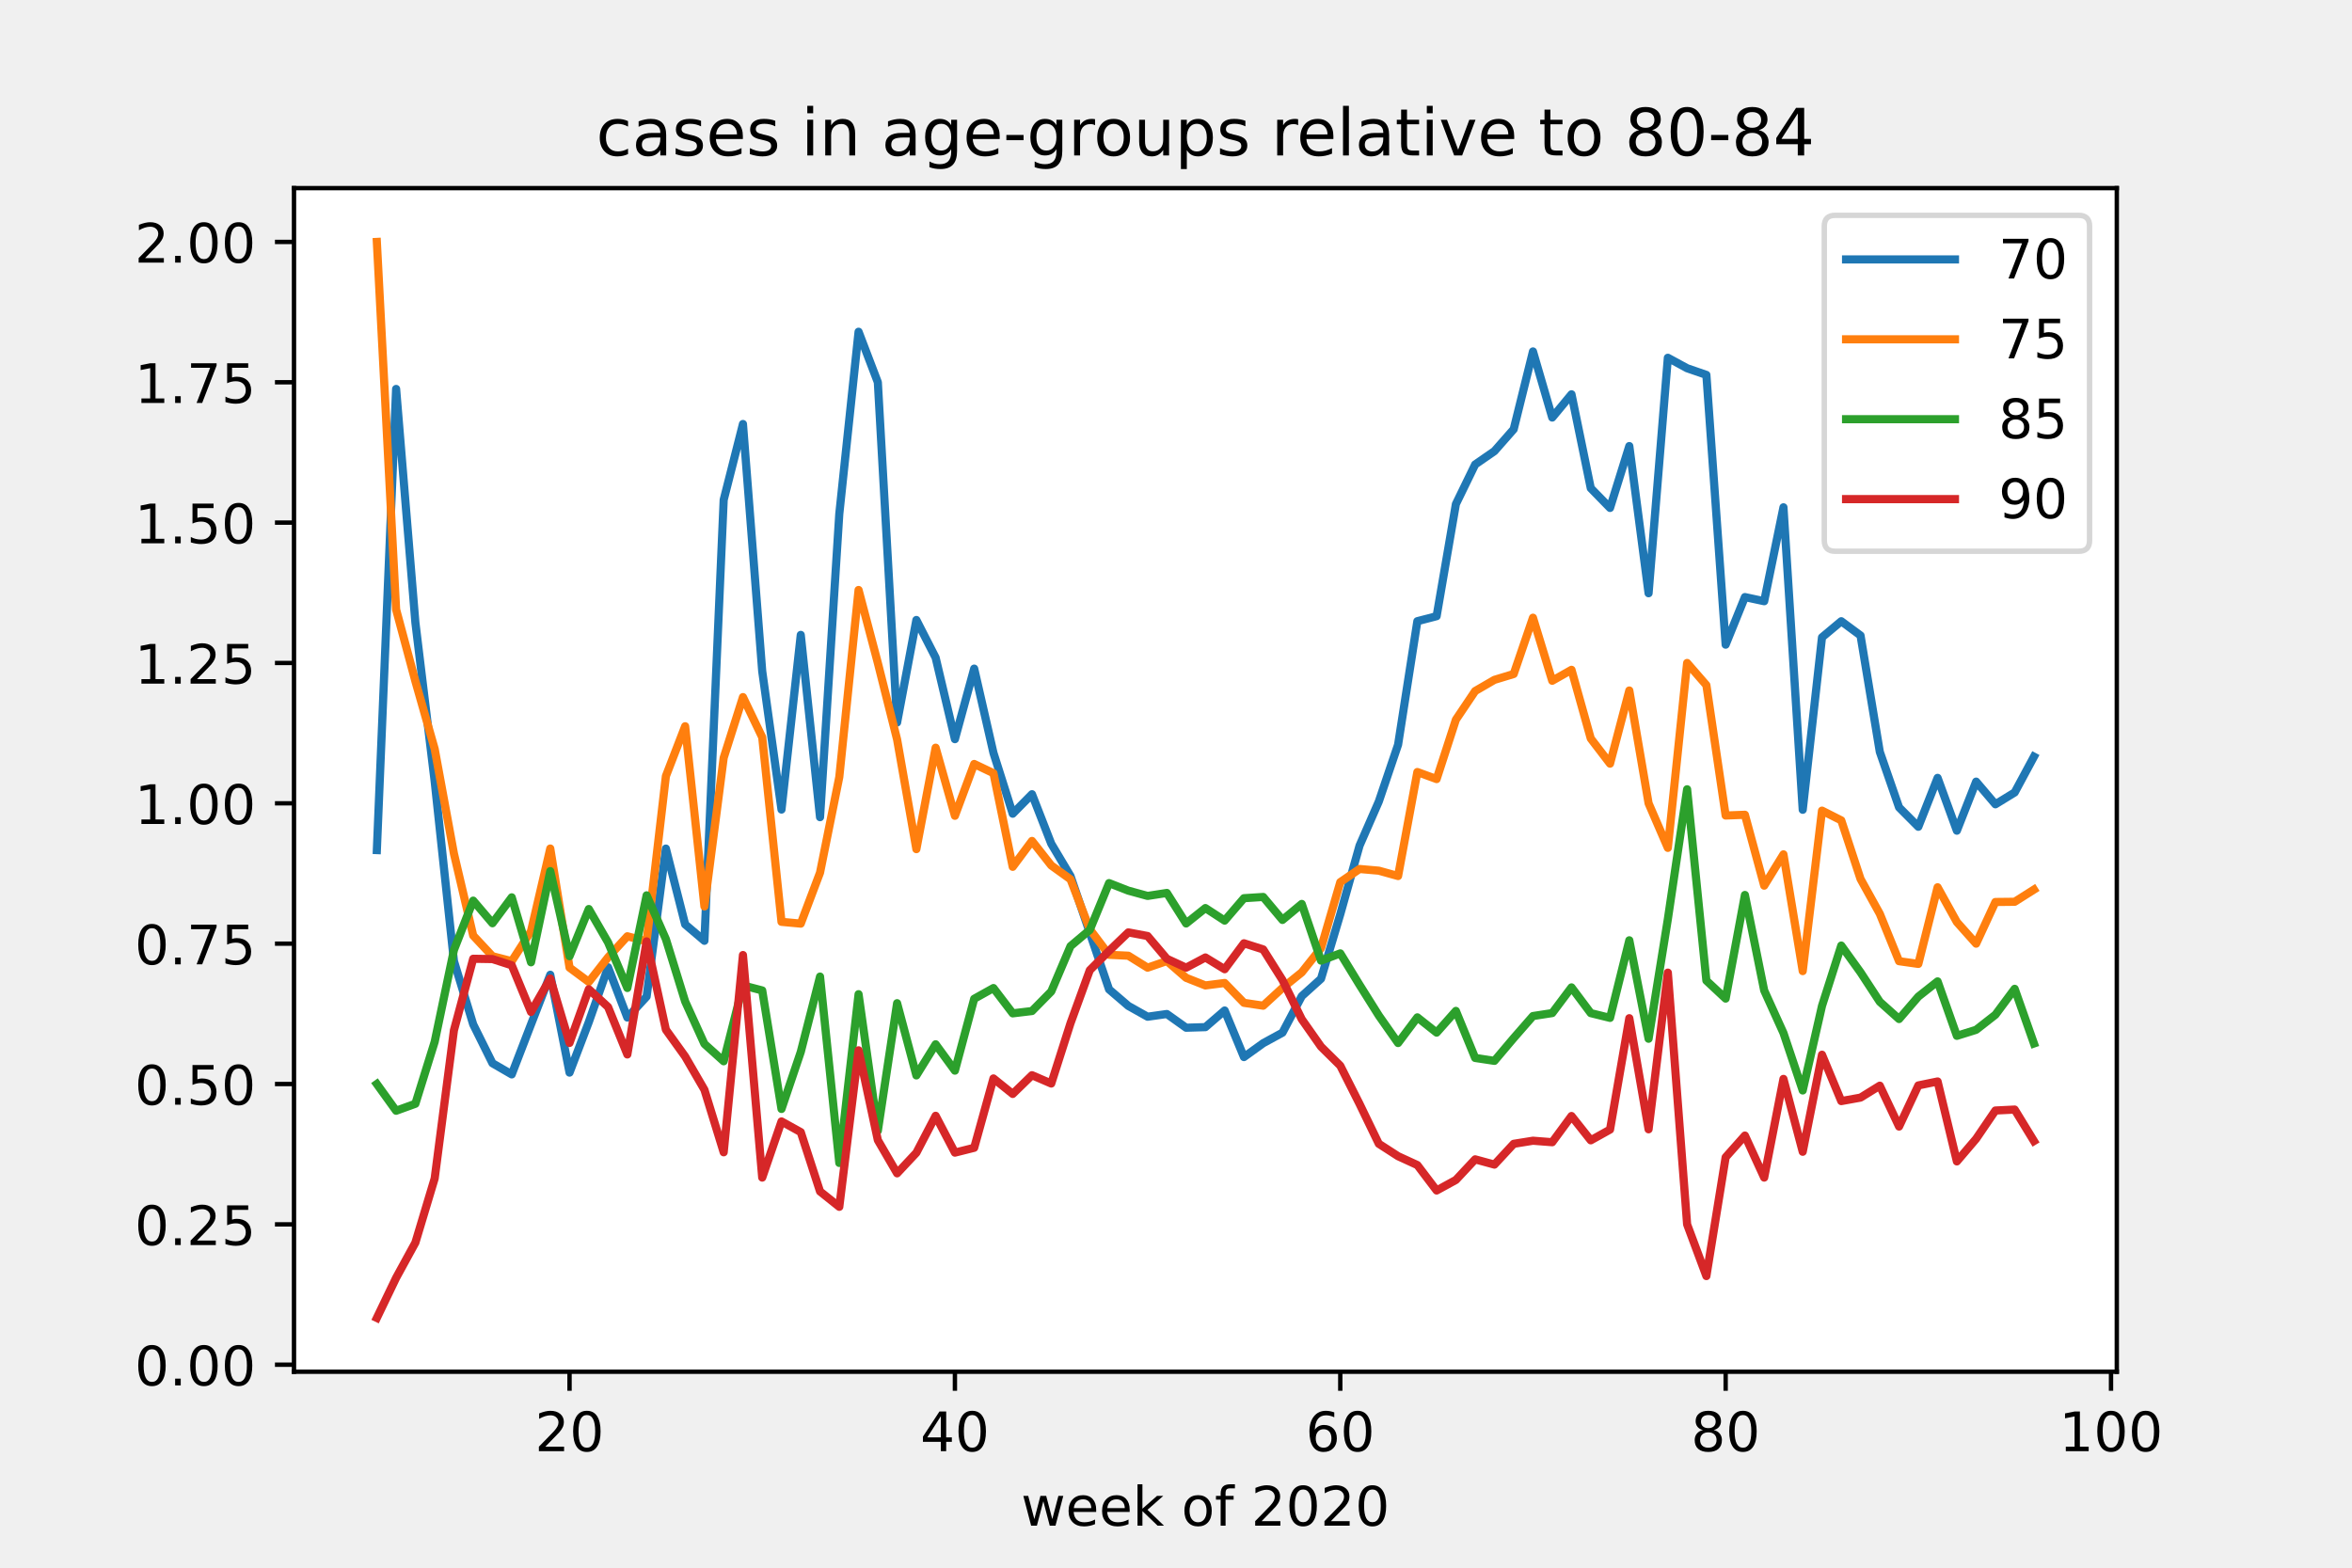
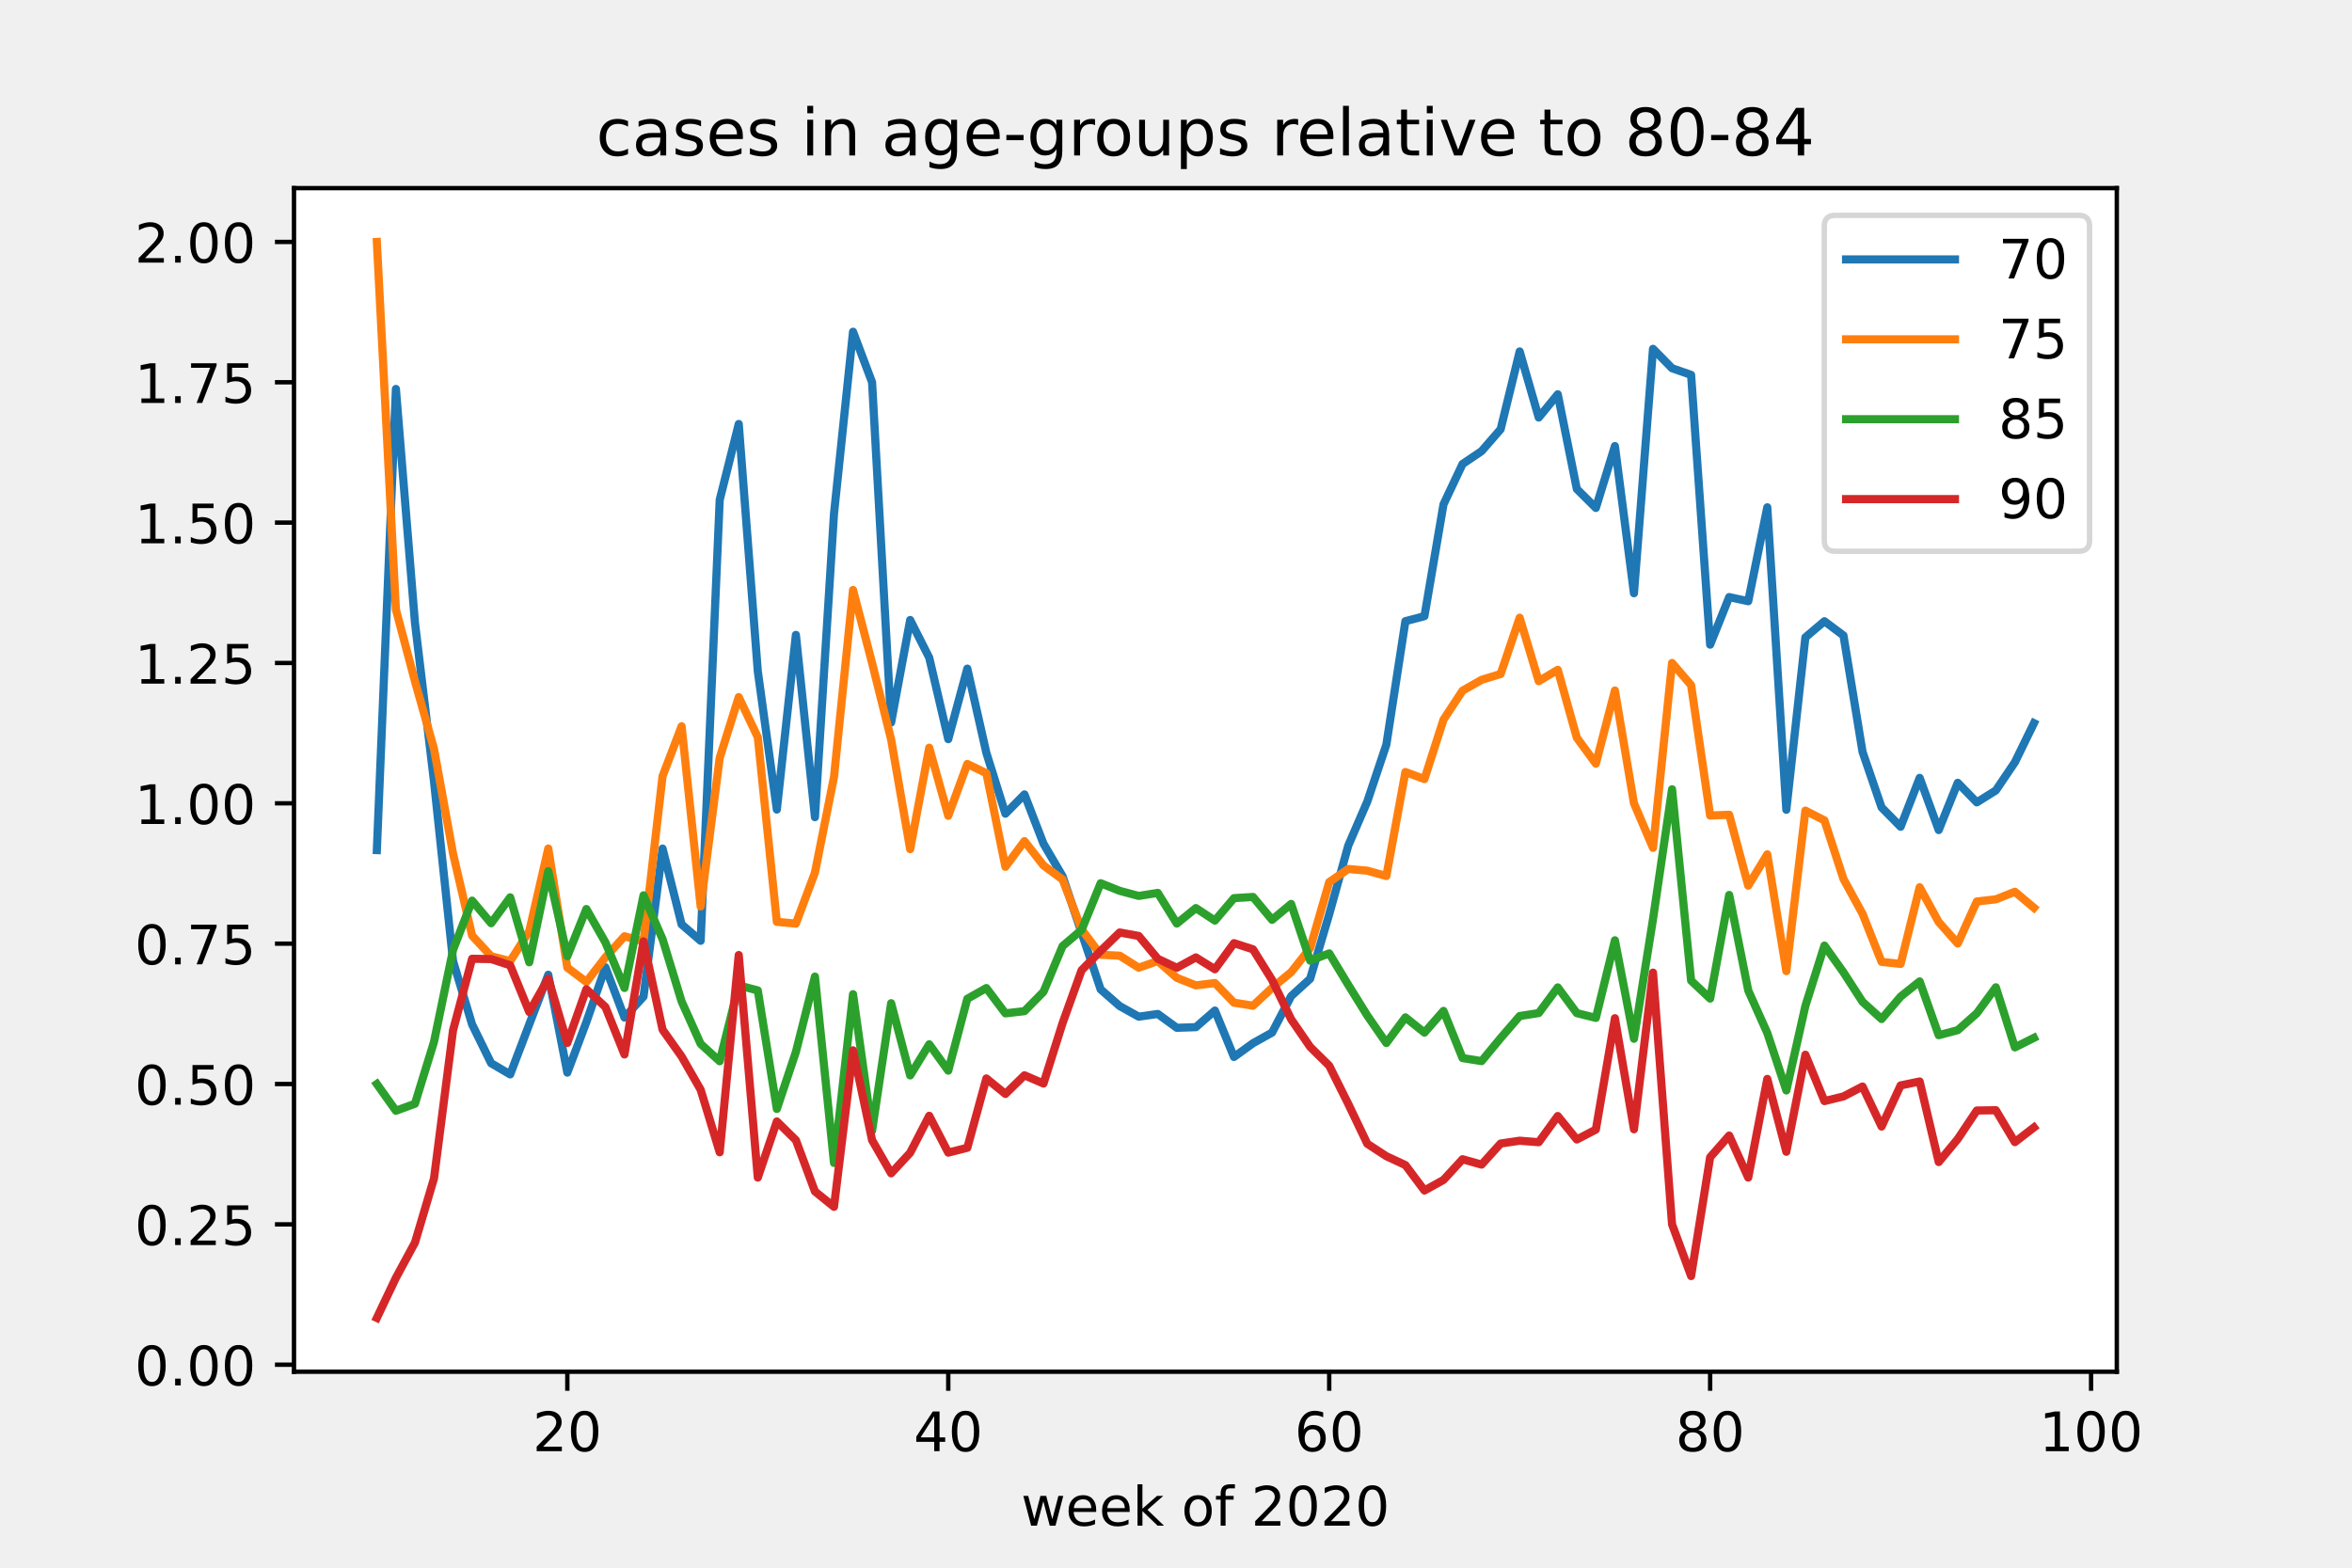
<svg xmlns="http://www.w3.org/2000/svg" xmlns:xlink="http://www.w3.org/1999/xlink" height="288pt" version="1.1" viewBox="0 0 432 288" width="432pt">
  <defs>
    <style type="text/css">*{stroke-linecap:butt;stroke-linejoin:round;}</style>
  </defs>
  <g id="figure_1">
    <g id="patch_1">
      <path d="M 0 288  L 432 288  L 432 0  L 0 0  z " style="fill:none;" />
    </g>
    <g id="axes_1">
      <g id="patch_2">
        <path d="M 54 252  L 388.8 252  L 388.8 34.56  L 54 34.56  z " style="fill:#ffffff;" />
      </g>
      <g id="matplotlib.axis_1">
        <g id="xtick_1">
          <g id="line2d_1">
            <defs>
-               <path d="M 0 0  L 0 3.5  " id="m6a82995d7b" style="stroke:#000000;stroke-width:0.8;" />
+               <path d="M 0 0  L 0 3.5  " id="m9b6ae90cbb" style="stroke:#000000;stroke-width:0.8;" />
            </defs>
            <g>
-               <use style="stroke:#000000;stroke-width:0.8;" x="104.609" xlink:href="#m6a82995d7b" y="252" />
+               <use style="stroke:#000000;stroke-width:0.8;" x="104.203" xlink:href="#m9b6ae90cbb" y="252" />
            </g>
          </g>
          <g id="text_1">
-             <g transform="translate(98.2468 266.5984)scale(0.1 -0.1)">
+             <g transform="translate(97.84001 266.5984)scale(0.1 -0.1)">
              <defs>
                <path d="M 1228 531  L 3431 531  L 3431 0  L 469 0  L 469 531  Q 828 903 1448 1529  Q 2069 2156 2228 2338  Q 2531 2678 2651 2914  Q 2772 3150 2772 3378  Q 2772 3750 2511 3984  Q 2250 4219 1831 4219  Q 1534 4219 1204 4116  Q 875 4013 500 3803  L 500 4441  Q 881 4594 1212 4672  Q 1544 4750 1819 4750  Q 2544 4750 2975 4387  Q 3406 4025 3406 3419  Q 3406 3131 3298 2873  Q 3191 2616 2906 2266  Q 2828 2175 2409 1742  Q 1991 1309 1228 531  z " id="DejaVuSans-32" transform="scale(0.015625)" />
                <path d="M 2034 4250  Q 1547 4250 1301 3770  Q 1056 3291 1056 2328  Q 1056 1369 1301 889  Q 1547 409 2034 409  Q 2525 409 2770 889  Q 3016 1369 3016 2328  Q 3016 3291 2770 3770  Q 2525 4250 2034 4250  z M 2034 4750  Q 2819 4750 3233 4129  Q 3647 3509 3647 2328  Q 3647 1150 3233 529  Q 2819 -91 2034 -91  Q 1250 -91 836 529  Q 422 1150 422 2328  Q 422 3509 836 4129  Q 1250 4750 2034 4750  z " id="DejaVuSans-30" transform="scale(0.015625)" />
              </defs>
              <use xlink:href="#DejaVuSans-32" />
              <use x="63.623" xlink:href="#DejaVuSans-30" />
            </g>
          </g>
        </g>
        <g id="xtick_2">
          <g id="line2d_2">
            <g>
-               <use style="stroke:#000000;stroke-width:0.8;" x="175.392" xlink:href="#m6a82995d7b" y="252" />
+               <use style="stroke:#000000;stroke-width:0.8;" x="174.171" xlink:href="#m9b6ae90cbb" y="252" />
            </g>
          </g>
          <g id="text_2">
-             <g transform="translate(169.029 266.5984)scale(0.1 -0.1)">
+             <g transform="translate(167.8087 266.5984)scale(0.1 -0.1)">
              <defs>
                <path d="M 2419 4116  L 825 1625  L 2419 1625  L 2419 4116  z M 2253 4666  L 3047 4666  L 3047 1625  L 3713 1625  L 3713 1100  L 3047 1100  L 3047 0  L 2419 0  L 2419 1100  L 313 1100  L 313 1709  L 2253 4666  z " id="DejaVuSans-34" transform="scale(0.015625)" />
              </defs>
              <use xlink:href="#DejaVuSans-34" />
              <use x="63.623" xlink:href="#DejaVuSans-30" />
            </g>
          </g>
        </g>
        <g id="xtick_3">
          <g id="line2d_3">
            <g>
-               <use style="stroke:#000000;stroke-width:0.8;" x="246.174" xlink:href="#m6a82995d7b" y="252" />
+               <use style="stroke:#000000;stroke-width:0.8;" x="244.14" xlink:href="#m9b6ae90cbb" y="252" />
            </g>
          </g>
          <g id="text_3">
-             <g transform="translate(239.8113 266.5984)scale(0.1 -0.1)">
+             <g transform="translate(237.7773 266.5984)scale(0.1 -0.1)">
              <defs>
                <path d="M 2113 2584  Q 1688 2584 1439 2293  Q 1191 2003 1191 1497  Q 1191 994 1439 701  Q 1688 409 2113 409  Q 2538 409 2786 701  Q 3034 994 3034 1497  Q 3034 2003 2786 2293  Q 2538 2584 2113 2584  z M 3366 4563  L 3366 3988  Q 3128 4100 2886 4159  Q 2644 4219 2406 4219  Q 1781 4219 1451 3797  Q 1122 3375 1075 2522  Q 1259 2794 1537 2939  Q 1816 3084 2150 3084  Q 2853 3084 3261 2657  Q 3669 2231 3669 1497  Q 3669 778 3244 343  Q 2819 -91 2113 -91  Q 1303 -91 875 529  Q 447 1150 447 2328  Q 447 3434 972 4092  Q 1497 4750 2381 4750  Q 2619 4750 2861 4703  Q 3103 4656 3366 4563  z " id="DejaVuSans-36" transform="scale(0.015625)" />
              </defs>
              <use xlink:href="#DejaVuSans-36" />
              <use x="63.623" xlink:href="#DejaVuSans-30" />
            </g>
          </g>
        </g>
        <g id="xtick_4">
          <g id="line2d_4">
            <g>
-               <use style="stroke:#000000;stroke-width:0.8;" x="316.956" xlink:href="#m6a82995d7b" y="252" />
+               <use style="stroke:#000000;stroke-width:0.8;" x="314.108" xlink:href="#m9b6ae90cbb" y="252" />
            </g>
          </g>
          <g id="text_4">
-             <g transform="translate(310.5935 266.5984)scale(0.1 -0.1)">
+             <g transform="translate(307.746 266.5984)scale(0.1 -0.1)">
              <defs>
                <path d="M 2034 2216  Q 1584 2216 1326 1975  Q 1069 1734 1069 1313  Q 1069 891 1326 650  Q 1584 409 2034 409  Q 2484 409 2743 651  Q 3003 894 3003 1313  Q 3003 1734 2745 1975  Q 2488 2216 2034 2216  z M 1403 2484  Q 997 2584 770 2862  Q 544 3141 544 3541  Q 544 4100 942 4425  Q 1341 4750 2034 4750  Q 2731 4750 3128 4425  Q 3525 4100 3525 3541  Q 3525 3141 3298 2862  Q 3072 2584 2669 2484  Q 3125 2378 3379 2068  Q 3634 1759 3634 1313  Q 3634 634 3220 271  Q 2806 -91 2034 -91  Q 1263 -91 848 271  Q 434 634 434 1313  Q 434 1759 690 2068  Q 947 2378 1403 2484  z M 1172 3481  Q 1172 3119 1398 2916  Q 1625 2713 2034 2713  Q 2441 2713 2670 2916  Q 2900 3119 2900 3481  Q 2900 3844 2670 4047  Q 2441 4250 2034 4250  Q 1625 4250 1398 4047  Q 1172 3844 1172 3481  z " id="DejaVuSans-38" transform="scale(0.015625)" />
              </defs>
              <use xlink:href="#DejaVuSans-38" />
              <use x="63.623" xlink:href="#DejaVuSans-30" />
            </g>
          </g>
        </g>
        <g id="xtick_5">
          <g id="line2d_5">
            <g>
-               <use style="stroke:#000000;stroke-width:0.8;" x="387.738" xlink:href="#m6a82995d7b" y="252" />
+               <use style="stroke:#000000;stroke-width:0.8;" x="384.077" xlink:href="#m9b6ae90cbb" y="252" />
            </g>
          </g>
          <g id="text_5">
-             <g transform="translate(378.1945 266.5984)scale(0.1 -0.1)">
+             <g transform="translate(374.5334 266.5984)scale(0.1 -0.1)">
              <defs>
                <path d="M 794 531  L 1825 531  L 1825 4091  L 703 3866  L 703 4441  L 1819 4666  L 2450 4666  L 2450 531  L 3481 531  L 3481 0  L 794 0  L 794 531  z " id="DejaVuSans-31" transform="scale(0.015625)" />
              </defs>
              <use xlink:href="#DejaVuSans-31" />
              <use x="63.623" xlink:href="#DejaVuSans-30" />
              <use x="127.246" xlink:href="#DejaVuSans-30" />
            </g>
          </g>
        </g>
        <g id="text_6">
          <g transform="translate(187.5398 280.2766)scale(0.1 -0.1)">
            <defs>
              <path d="M 269 3500  L 844 3500  L 1563 769  L 2278 3500  L 2956 3500  L 3675 769  L 4391 3500  L 4966 3500  L 4050 0  L 3372 0  L 2619 2869  L 1863 0  L 1184 0  L 269 3500  z " id="DejaVuSans-77" transform="scale(0.015625)" />
              <path d="M 3597 1894  L 3597 1613  L 953 1613  Q 991 1019 1311 708  Q 1631 397 2203 397  Q 2534 397 2845 478  Q 3156 559 3463 722  L 3463 178  Q 3153 47 2828 -22  Q 2503 -91 2169 -91  Q 1331 -91 842 396  Q 353 884 353 1716  Q 353 2575 817 3079  Q 1281 3584 2069 3584  Q 2775 3584 3186 3129  Q 3597 2675 3597 1894  z M 3022 2063  Q 3016 2534 2758 2815  Q 2500 3097 2075 3097  Q 1594 3097 1305 2825  Q 1016 2553 972 2059  L 3022 2063  z " id="DejaVuSans-65" transform="scale(0.015625)" />
              <path d="M 581 4863  L 1159 4863  L 1159 1991  L 2875 3500  L 3609 3500  L 1753 1863  L 3688 0  L 2938 0  L 1159 1709  L 1159 0  L 581 0  L 581 4863  z " id="DejaVuSans-6b" transform="scale(0.015625)" />
              <path id="DejaVuSans-20" transform="scale(0.015625)" />
              <path d="M 1959 3097  Q 1497 3097 1228 2736  Q 959 2375 959 1747  Q 959 1119 1226 758  Q 1494 397 1959 397  Q 2419 397 2687 759  Q 2956 1122 2956 1747  Q 2956 2369 2687 2733  Q 2419 3097 1959 3097  z M 1959 3584  Q 2709 3584 3137 3096  Q 3566 2609 3566 1747  Q 3566 888 3137 398  Q 2709 -91 1959 -91  Q 1206 -91 779 398  Q 353 888 353 1747  Q 353 2609 779 3096  Q 1206 3584 1959 3584  z " id="DejaVuSans-6f" transform="scale(0.015625)" />
              <path d="M 2375 4863  L 2375 4384  L 1825 4384  Q 1516 4384 1395 4259  Q 1275 4134 1275 3809  L 1275 3500  L 2222 3500  L 2222 3053  L 1275 3053  L 1275 0  L 697 0  L 697 3053  L 147 3053  L 147 3500  L 697 3500  L 697 3744  Q 697 4328 969 4595  Q 1241 4863 1831 4863  L 2375 4863  z " id="DejaVuSans-66" transform="scale(0.015625)" />
            </defs>
            <use xlink:href="#DejaVuSans-77" />
            <use x="81.787" xlink:href="#DejaVuSans-65" />
            <use x="143.311" xlink:href="#DejaVuSans-65" />
            <use x="204.834" xlink:href="#DejaVuSans-6b" />
            <use x="262.744" xlink:href="#DejaVuSans-20" />
            <use x="294.531" xlink:href="#DejaVuSans-6f" />
            <use x="355.713" xlink:href="#DejaVuSans-66" />
            <use x="390.918" xlink:href="#DejaVuSans-20" />
            <use x="422.705" xlink:href="#DejaVuSans-32" />
            <use x="486.328" xlink:href="#DejaVuSans-30" />
            <use x="549.951" xlink:href="#DejaVuSans-32" />
            <use x="613.574" xlink:href="#DejaVuSans-30" />
          </g>
        </g>
      </g>
      <g id="matplotlib.axis_2">
        <g id="ytick_1">
          <g id="line2d_6">
            <defs>
-               <path d="M 0 0  L -3.5 0  " id="meb3fbdcf55" style="stroke:#000000;stroke-width:0.8;" />
+               <path d="M 0 0  L -3.5 0  " id="ma96540dbd6" style="stroke:#000000;stroke-width:0.8;" />
            </defs>
            <g>
-               <use style="stroke:#000000;stroke-width:0.8;" x="54" xlink:href="#meb3fbdcf55" y="250.711" />
+               <use style="stroke:#000000;stroke-width:0.8;" x="54" xlink:href="#ma96540dbd6" y="250.711" />
            </g>
          </g>
          <g id="text_7">
            <g transform="translate(24.73438 254.51)scale(0.1 -0.1)">
              <defs>
                <path d="M 684 794  L 1344 794  L 1344 0  L 684 0  L 684 794  z " id="DejaVuSans-2e" transform="scale(0.015625)" />
              </defs>
              <use xlink:href="#DejaVuSans-30" />
              <use x="63.623" xlink:href="#DejaVuSans-2e" />
              <use x="95.41" xlink:href="#DejaVuSans-30" />
              <use x="159.033" xlink:href="#DejaVuSans-30" />
            </g>
          </g>
        </g>
        <g id="ytick_2">
          <g id="line2d_7">
            <g>
-               <use style="stroke:#000000;stroke-width:0.8;" x="54" xlink:href="#meb3fbdcf55" y="224.927" />
+               <use style="stroke:#000000;stroke-width:0.8;" x="54" xlink:href="#ma96540dbd6" y="224.927" />
            </g>
          </g>
          <g id="text_8">
            <g transform="translate(24.73438 228.7267)scale(0.1 -0.1)">
              <defs>
                <path d="M 691 4666  L 3169 4666  L 3169 4134  L 1269 4134  L 1269 2991  Q 1406 3038 1543 3061  Q 1681 3084 1819 3084  Q 2600 3084 3056 2656  Q 3513 2228 3513 1497  Q 3513 744 3044 326  Q 2575 -91 1722 -91  Q 1428 -91 1123 -41  Q 819 9 494 109  L 494 744  Q 775 591 1075 516  Q 1375 441 1709 441  Q 2250 441 2565 725  Q 2881 1009 2881 1497  Q 2881 1984 2565 2268  Q 2250 2553 1709 2553  Q 1456 2553 1204 2497  Q 953 2441 691 2322  L 691 4666  z " id="DejaVuSans-35" transform="scale(0.015625)" />
              </defs>
              <use xlink:href="#DejaVuSans-30" />
              <use x="63.623" xlink:href="#DejaVuSans-2e" />
              <use x="95.41" xlink:href="#DejaVuSans-32" />
              <use x="159.033" xlink:href="#DejaVuSans-35" />
            </g>
          </g>
        </g>
        <g id="ytick_3">
          <g id="line2d_8">
            <g>
-               <use style="stroke:#000000;stroke-width:0.8;" x="54" xlink:href="#meb3fbdcf55" y="199.144" />
+               <use style="stroke:#000000;stroke-width:0.8;" x="54" xlink:href="#ma96540dbd6" y="199.144" />
            </g>
          </g>
          <g id="text_9">
            <g transform="translate(24.73438 202.9433)scale(0.1 -0.1)">
              <use xlink:href="#DejaVuSans-30" />
              <use x="63.623" xlink:href="#DejaVuSans-2e" />
              <use x="95.41" xlink:href="#DejaVuSans-35" />
              <use x="159.033" xlink:href="#DejaVuSans-30" />
            </g>
          </g>
        </g>
        <g id="ytick_4">
          <g id="line2d_9">
            <g>
-               <use style="stroke:#000000;stroke-width:0.8;" x="54" xlink:href="#meb3fbdcf55" y="173.361" />
+               <use style="stroke:#000000;stroke-width:0.8;" x="54" xlink:href="#ma96540dbd6" y="173.361" />
            </g>
          </g>
          <g id="text_10">
            <g transform="translate(24.73438 177.1599)scale(0.1 -0.1)">
              <defs>
                <path d="M 525 4666  L 3525 4666  L 3525 4397  L 1831 0  L 1172 0  L 2766 4134  L 525 4134  L 525 4666  z " id="DejaVuSans-37" transform="scale(0.015625)" />
              </defs>
              <use xlink:href="#DejaVuSans-30" />
              <use x="63.623" xlink:href="#DejaVuSans-2e" />
              <use x="95.41" xlink:href="#DejaVuSans-37" />
              <use x="159.033" xlink:href="#DejaVuSans-35" />
            </g>
          </g>
        </g>
        <g id="ytick_5">
          <g id="line2d_10">
            <g>
-               <use style="stroke:#000000;stroke-width:0.8;" x="54" xlink:href="#meb3fbdcf55" y="147.577" />
+               <use style="stroke:#000000;stroke-width:0.8;" x="54" xlink:href="#ma96540dbd6" y="147.577" />
            </g>
          </g>
          <g id="text_11">
            <g transform="translate(24.73438 151.3765)scale(0.1 -0.1)">
              <use xlink:href="#DejaVuSans-31" />
              <use x="63.623" xlink:href="#DejaVuSans-2e" />
              <use x="95.41" xlink:href="#DejaVuSans-30" />
              <use x="159.033" xlink:href="#DejaVuSans-30" />
            </g>
          </g>
        </g>
        <g id="ytick_6">
          <g id="line2d_11">
            <g>
-               <use style="stroke:#000000;stroke-width:0.8;" x="54" xlink:href="#meb3fbdcf55" y="121.794" />
+               <use style="stroke:#000000;stroke-width:0.8;" x="54" xlink:href="#ma96540dbd6" y="121.794" />
            </g>
          </g>
          <g id="text_12">
            <g transform="translate(24.73438 125.5931)scale(0.1 -0.1)">
              <use xlink:href="#DejaVuSans-31" />
              <use x="63.623" xlink:href="#DejaVuSans-2e" />
              <use x="95.41" xlink:href="#DejaVuSans-32" />
              <use x="159.033" xlink:href="#DejaVuSans-35" />
            </g>
          </g>
        </g>
        <g id="ytick_7">
          <g id="line2d_12">
            <g>
-               <use style="stroke:#000000;stroke-width:0.8;" x="54" xlink:href="#meb3fbdcf55" y="96.01" />
+               <use style="stroke:#000000;stroke-width:0.8;" x="54" xlink:href="#ma96540dbd6" y="96.01" />
            </g>
          </g>
          <g id="text_13">
            <g transform="translate(24.73438 99.80965)scale(0.1 -0.1)">
              <use xlink:href="#DejaVuSans-31" />
              <use x="63.623" xlink:href="#DejaVuSans-2e" />
              <use x="95.41" xlink:href="#DejaVuSans-35" />
              <use x="159.033" xlink:href="#DejaVuSans-30" />
            </g>
          </g>
        </g>
        <g id="ytick_8">
          <g id="line2d_13">
            <g>
-               <use style="stroke:#000000;stroke-width:0.8;" x="54" xlink:href="#meb3fbdcf55" y="70.227" />
+               <use style="stroke:#000000;stroke-width:0.8;" x="54" xlink:href="#ma96540dbd6" y="70.227" />
            </g>
          </g>
          <g id="text_14">
            <g transform="translate(24.73438 74.02625)scale(0.1 -0.1)">
              <use xlink:href="#DejaVuSans-31" />
              <use x="63.623" xlink:href="#DejaVuSans-2e" />
              <use x="95.41" xlink:href="#DejaVuSans-37" />
              <use x="159.033" xlink:href="#DejaVuSans-35" />
            </g>
          </g>
        </g>
        <g id="ytick_9">
          <g id="line2d_14">
            <g>
-               <use style="stroke:#000000;stroke-width:0.8;" x="54" xlink:href="#meb3fbdcf55" y="44.444" />
+               <use style="stroke:#000000;stroke-width:0.8;" x="54" xlink:href="#ma96540dbd6" y="44.444" />
            </g>
          </g>
          <g id="text_15">
            <g transform="translate(24.73438 48.24285)scale(0.1 -0.1)">
              <use xlink:href="#DejaVuSans-32" />
              <use x="63.623" xlink:href="#DejaVuSans-2e" />
              <use x="95.41" xlink:href="#DejaVuSans-30" />
              <use x="159.033" xlink:href="#DejaVuSans-30" />
            </g>
          </g>
        </g>
      </g>
      <g id="line2d_15">
-         <path clip-path="url(#pd695415e04)" d="M 69.218 156.172  L 72.757 71.455  L 76.296 114.372  L 79.836 143.542  L 83.375 176.564  L 86.914 188.195  L 90.453 195.326  L 93.992 197.379  L 97.531 188.192  L 101.07 179.071  L 104.609 197.048  L 108.148 187.759  L 111.688 177.696  L 115.227 186.931  L 118.766 183.082  L 122.305 155.894  L 125.844 169.822  L 129.383 172.834  L 132.922 91.829  L 136.461 77.892  L 140 123.311  L 143.54 148.723  L 147.079 116.637  L 150.618 150.124  L 154.157 94.399  L 157.696 60.945  L 161.235 70.227  L 164.774 132.732  L 168.313 113.901  L 171.852 120.821  L 175.392 135.791  L 178.931 122.834  L 182.47 138.311  L 186.009 149.484  L 189.548 145.904  L 193.087 154.995  L 196.626 160.941  L 200.165 171.355  L 203.704 181.761  L 207.244 184.796  L 210.783 186.781  L 214.322 186.282  L 217.861 188.803  L 221.4 188.695  L 224.939 185.64  L 228.478 194.193  L 232.017 191.645  L 235.556 189.711  L 239.096 183.006  L 242.635 179.809  L 246.174 167.956  L 249.713 155.35  L 253.252 147.245  L 256.791 136.804  L 260.33 114.119  L 263.869 113.199  L 267.408 92.605  L 270.948 85.329  L 274.487 82.881  L 278.026 78.855  L 281.565 64.566  L 285.104 76.706  L 288.643 72.439  L 292.182 89.686  L 295.721 93.311  L 299.26 81.947  L 302.8 108.985  L 306.339 65.725  L 309.878 67.649  L 313.417 68.87  L 316.956 118.431  L 320.495 109.691  L 324.034 110.449  L 327.573 93.198  L 331.112 148.763  L 334.652 117.086  L 338.191 114.128  L 341.73 116.746  L 345.269 138.118  L 348.808 148.327  L 352.347 151.885  L 355.886 142.904  L 359.425 152.603  L 362.964 143.594  L 366.504 147.756  L 370.043 145.585  L 373.582 139.01  " style="fill:none;stroke:#1f77b4;stroke-linecap:square;stroke-width:1.5;" />
+         <path clip-path="url(#p3c0841e278)" d="M 69.218 156.172  L 72.717 71.455  L 76.215 114.372  L 79.713 143.542  L 83.212 176.564  L 86.71 188.195  L 90.209 195.326  L 93.707 197.379  L 97.206 188.192  L 100.704 179.071  L 104.203 197.048  L 107.701 187.759  L 111.199 177.696  L 114.698 186.931  L 118.196 183.082  L 121.695 155.894  L 125.193 169.822  L 128.692 172.834  L 132.19 91.829  L 135.688 77.892  L 139.187 123.311  L 142.685 148.723  L 146.184 116.637  L 149.682 150.124  L 153.181 94.399  L 156.679 60.945  L 160.177 70.227  L 163.676 132.732  L 167.174 113.901  L 170.673 120.821  L 174.171 135.791  L 177.67 122.834  L 181.168 138.311  L 184.666 149.484  L 188.165 145.941  L 191.663 154.995  L 195.162 160.968  L 198.66 171.355  L 202.159 181.761  L 205.657 184.827  L 209.155 186.772  L 212.654 186.274  L 216.152 188.817  L 219.651 188.701  L 223.149 185.649  L 226.648 194.176  L 230.146 191.645  L 233.645 189.697  L 237.143 183.006  L 240.641 179.809  L 244.14 167.956  L 247.638 155.35  L 251.137 147.245  L 254.635 136.804  L 258.134 114.119  L 261.632 113.199  L 265.13 92.66  L 268.629 85.244  L 272.127 82.881  L 275.626 78.855  L 279.124 64.566  L 282.623 76.706  L 286.121 72.439  L 289.619 89.834  L 293.118 93.311  L 296.616 81.947  L 300.115 108.985  L 303.613 64.088  L 307.112 67.649  L 310.61 68.87  L 314.108 118.431  L 317.607 109.691  L 321.105 110.449  L 324.604 93.198  L 328.102 148.763  L 331.601 117.086  L 335.099 114.128  L 338.597 116.746  L 342.096 138.118  L 345.594 148.327  L 349.093 151.885  L 352.591 142.904  L 356.09 152.488  L 359.588 143.808  L 363.087 147.399  L 366.585 145.208  L 370.083 140.028  L 373.582 132.855  " style="fill:none;stroke:#1f77b4;stroke-linecap:square;stroke-width:1.5;" />
      </g>
      <g id="line2d_16">
-         <path clip-path="url(#pd695415e04)" d="M 69.218 44.444  L 72.757 111.972  L 76.296 125.147  L 79.836 137.571  L 83.375 156.819  L 86.914 171.876  L 90.453 175.665  L 93.992 176.576  L 97.531 171.079  L 101.07 155.883  L 104.609 177.763  L 108.148 180.392  L 111.688 175.871  L 115.227 172.004  L 118.766 172.938  L 122.305 142.587  L 125.844 133.422  L 129.383 166.52  L 132.922 139.215  L 136.461 128.065  L 140 135.444  L 143.54 169.35  L 147.079 169.677  L 150.618 160.31  L 154.157 142.743  L 157.696 108.386  L 161.235 121.794  L 164.774 135.858  L 168.313 155.996  L 171.852 137.361  L 175.392 149.869  L 178.931 140.351  L 182.47 142.041  L 186.009 159.242  L 189.548 154.489  L 193.087 158.99  L 196.626 161.538  L 200.165 170.717  L 203.704 175.404  L 207.244 175.572  L 210.783 177.771  L 214.322 176.55  L 217.861 179.638  L 221.4 181.034  L 224.939 180.583  L 228.478 184.228  L 232.017 184.755  L 235.556 181.496  L 239.096 178.639  L 242.635 174.182  L 246.174 162.059  L 249.713 159.642  L 253.252 159.953  L 256.791 160.934  L 260.33 141.828  L 263.869 143.123  L 267.408 132.213  L 270.948 126.951  L 274.487 124.896  L 278.026 123.82  L 281.565 113.48  L 285.104 125.062  L 288.643 123.054  L 292.182 135.671  L 295.721 140.288  L 299.26 126.852  L 302.8 147.577  L 306.339 155.762  L 309.878 121.794  L 313.417 125.865  L 316.956 149.819  L 320.495 149.682  L 324.034 162.703  L 327.573 156.953  L 331.112 178.399  L 334.652 148.922  L 338.191 150.713  L 341.73 161.473  L 345.269 167.868  L 348.808 176.58  L 352.347 177.081  L 355.886 163.001  L 359.425 169.392  L 362.964 173.361  L 366.504 165.704  L 370.043 165.666  L 373.582 163.427  " style="fill:none;stroke:#ff7f0e;stroke-linecap:square;stroke-width:1.5;" />
+         <path clip-path="url(#p3c0841e278)" d="M 69.218 44.444  L 72.717 111.972  L 76.215 125.147  L 79.713 137.571  L 83.212 156.819  L 86.71 171.876  L 90.209 175.665  L 93.707 176.576  L 97.206 171.079  L 100.704 155.883  L 104.203 177.763  L 107.701 180.392  L 111.199 175.871  L 114.698 172.004  L 118.196 172.938  L 121.695 142.587  L 125.193 133.422  L 128.692 166.52  L 132.19 139.215  L 135.688 128.065  L 139.187 135.444  L 142.685 169.35  L 146.184 169.677  L 149.682 160.31  L 153.181 142.743  L 156.679 108.386  L 160.177 121.794  L 163.676 135.858  L 167.174 155.996  L 170.673 137.361  L 174.171 149.869  L 177.67 140.351  L 181.168 142.041  L 184.666 159.242  L 188.165 154.523  L 191.663 158.99  L 195.162 161.566  L 198.66 170.717  L 202.159 175.404  L 205.657 175.567  L 209.155 177.775  L 212.654 176.553  L 216.152 179.638  L 219.651 181.024  L 223.149 180.592  L 226.648 184.208  L 230.146 184.755  L 233.645 181.479  L 237.143 178.606  L 240.641 174.182  L 244.14 162.059  L 247.638 159.642  L 251.137 159.953  L 254.635 160.934  L 258.134 141.828  L 261.632 143.123  L 265.13 132.213  L 268.629 126.887  L 272.127 124.896  L 275.626 123.82  L 279.124 113.48  L 282.623 125.137  L 286.121 123.054  L 289.619 135.523  L 293.118 140.288  L 296.616 126.852  L 300.115 147.577  L 303.613 155.762  L 307.112 121.794  L 310.61 125.865  L 314.108 149.819  L 317.607 149.682  L 321.105 162.703  L 324.604 156.953  L 328.102 178.399  L 331.601 148.922  L 335.099 150.713  L 338.597 161.473  L 342.096 167.868  L 345.594 176.705  L 349.093 177.081  L 352.591 163.001  L 356.09 169.392  L 359.588 173.334  L 363.087 165.614  L 366.585 165.214  L 370.083 163.828  L 373.582 166.769  " style="fill:none;stroke:#ff7f0e;stroke-linecap:square;stroke-width:1.5;" />
      </g>
      <g id="line2d_17">
-         <path clip-path="url(#pd695415e04)" d="M 69.218 199.144  L 72.757 204.055  L 76.296 202.772  L 79.836 191.397  L 83.375 174.516  L 86.914 165.456  L 90.453 169.608  L 93.992 164.85  L 97.531 176.783  L 101.07 160.036  L 104.609 175.666  L 108.148 166.998  L 111.688 173.132  L 115.227 181.503  L 118.766 164.484  L 122.305 172.529  L 125.844 183.977  L 129.383 191.777  L 132.922 194.963  L 136.461 181.026  L 140 181.955  L 143.54 203.728  L 147.079 193.251  L 150.618 179.409  L 154.157 213.647  L 157.696 182.643  L 161.235 207.738  L 164.774 184.299  L 168.313 197.565  L 171.852 191.847  L 175.392 196.688  L 178.931 183.488  L 182.47 181.514  L 186.009 186.161  L 189.548 185.738  L 193.087 182.145  L 196.626 173.816  L 200.165 170.835  L 203.704 162.236  L 207.244 163.62  L 210.783 164.591  L 214.322 164.044  L 217.861 169.652  L 221.4 166.822  L 224.939 169.124  L 228.478 165.008  L 232.017 164.782  L 235.556 169.001  L 239.096 166.063  L 242.635 176.478  L 246.174 175.145  L 249.713 180.93  L 253.252 186.568  L 256.791 191.615  L 260.33 186.899  L 263.869 189.702  L 267.408 185.714  L 270.948 194.356  L 274.487 194.891  L 278.026 190.707  L 281.565 186.657  L 285.104 186.111  L 288.643 181.395  L 292.182 186.122  L 295.721 186.995  L 299.26 172.744  L 302.8 190.827  L 306.339 168.859  L 309.878 144.999  L 313.417 180.146  L 316.956 183.45  L 320.495 164.415  L 324.034 181.955  L 327.573 189.768  L 331.112 200.329  L 334.652 184.795  L 338.191 173.709  L 341.73 178.626  L 345.269 184.04  L 348.808 187.206  L 352.347 183.087  L 355.886 180.293  L 359.425 190.293  L 362.964 189.187  L 366.504 186.42  L 370.043 181.658  L 373.582 191.701  " style="fill:none;stroke:#2ca02c;stroke-linecap:square;stroke-width:1.5;" />
+         <path clip-path="url(#p3c0841e278)" d="M 69.218 199.144  L 72.717 204.055  L 76.215 202.772  L 79.713 191.397  L 83.212 174.516  L 86.71 165.456  L 90.209 169.608  L 93.707 164.85  L 97.206 176.783  L 100.704 160.036  L 104.203 175.666  L 107.701 166.998  L 111.199 173.132  L 114.698 181.503  L 118.196 164.484  L 121.695 172.529  L 125.193 183.977  L 128.692 191.777  L 132.19 194.963  L 135.688 181.026  L 139.187 181.955  L 142.685 203.728  L 146.184 193.251  L 149.682 179.409  L 153.181 213.647  L 156.679 182.643  L 160.177 207.738  L 163.676 184.299  L 167.174 197.565  L 170.673 191.847  L 174.171 196.688  L 177.67 183.488  L 181.168 181.514  L 184.666 186.161  L 188.165 185.761  L 191.663 182.205  L 195.162 173.816  L 198.66 170.835  L 202.159 162.258  L 205.657 163.655  L 209.155 164.594  L 212.654 164.033  L 216.152 169.666  L 219.651 166.825  L 223.149 169.121  L 226.648 164.998  L 230.146 164.782  L 233.645 168.981  L 237.143 166.063  L 240.641 176.478  L 244.14 175.145  L 247.638 180.93  L 251.137 186.568  L 254.635 191.615  L 258.134 186.899  L 261.632 189.702  L 265.13 185.714  L 268.629 194.38  L 272.127 194.938  L 275.626 190.707  L 279.124 186.657  L 282.623 186.111  L 286.121 181.395  L 289.619 186.122  L 293.118 186.995  L 296.616 172.744  L 300.115 190.827  L 303.613 168.859  L 307.112 144.999  L 310.61 180.146  L 314.108 183.45  L 317.607 164.415  L 321.105 181.955  L 324.604 189.768  L 328.102 200.329  L 331.601 184.795  L 335.099 173.709  L 338.597 178.626  L 342.096 184.04  L 345.594 187.206  L 349.093 183.087  L 352.591 180.293  L 356.09 190.178  L 359.588 189.249  L 363.087 186.152  L 366.585 181.376  L 370.083 192.416  L 373.582 190.666  " style="fill:none;stroke:#2ca02c;stroke-linecap:square;stroke-width:1.5;" />
      </g>
      <g id="line2d_18">
-         <path clip-path="url(#pd695415e04)" d="M 69.218 242.116  L 72.757 234.75  L 76.296 228.281  L 79.836 216.494  L 83.375 189.272  L 86.914 176.135  L 90.453 176.191  L 93.992 177.332  L 97.531 185.91  L 101.07 179.763  L 104.609 191.598  L 108.148 181.732  L 111.688 184.997  L 115.227 193.716  L 118.766 172.938  L 122.305 189.163  L 125.844 194.088  L 129.383 200.196  L 132.922 211.687  L 136.461 175.451  L 140 216.333  L 143.54 206.02  L 147.079 207.984  L 150.618 218.879  L 154.157 221.705  L 157.696 192.956  L 161.235 209.457  L 164.774 215.552  L 168.313 211.773  L 171.852 204.982  L 175.392 211.749  L 178.931 210.859  L 182.47 198.121  L 186.009 200.967  L 189.548 197.525  L 193.087 199.054  L 196.626 187.967  L 200.165 178.24  L 203.704 174.69  L 207.244 171.291  L 210.783 171.954  L 214.322 176.137  L 217.861 177.772  L 221.4 175.896  L 224.939 178.055  L 228.478 173.291  L 232.017 174.42  L 235.556 180.045  L 239.096 187.241  L 242.635 192.279  L 246.174 195.782  L 249.713 202.798  L 253.252 210.123  L 256.791 212.406  L 260.33 214.033  L 263.869 218.706  L 267.408 216.769  L 270.948 212.983  L 274.487 213.947  L 278.026 210.13  L 281.565 209.561  L 285.104 209.835  L 288.643 205.023  L 292.182 209.487  L 295.721 207.514  L 299.26 187.054  L 302.8 207.461  L 306.339 178.681  L 309.878 224.927  L 313.417 234.427  L 316.956 212.596  L 320.495 208.615  L 324.034 216.333  L 327.573 198.206  L 331.112 211.591  L 334.652 193.763  L 338.191 202.28  L 341.73 201.641  L 345.269 199.449  L 348.808 206.957  L 352.347 199.405  L 355.886 198.677  L 359.425 213.363  L 362.964 209.206  L 366.504 204.011  L 370.043 203.837  L 373.582 209.622  " style="fill:none;stroke:#d62728;stroke-linecap:square;stroke-width:1.5;" />
+         <path clip-path="url(#p3c0841e278)" d="M 69.218 242.116  L 72.717 234.75  L 76.215 228.281  L 79.713 216.494  L 83.212 189.272  L 86.71 176.135  L 90.209 176.191  L 93.707 177.332  L 97.206 185.91  L 100.704 179.763  L 104.203 191.598  L 107.701 181.732  L 111.199 184.997  L 114.698 193.716  L 118.196 172.938  L 121.695 189.163  L 125.193 194.088  L 128.692 200.196  L 132.19 211.687  L 135.688 175.451  L 139.187 216.333  L 142.685 206.02  L 146.184 209.457  L 149.682 218.879  L 153.181 221.705  L 156.679 192.956  L 160.177 209.457  L 163.676 215.552  L 167.174 211.773  L 170.673 204.982  L 174.171 211.749  L 177.67 210.859  L 181.168 198.121  L 184.666 200.967  L 188.165 197.544  L 191.663 199.054  L 195.162 187.967  L 198.66 178.24  L 202.159 174.69  L 205.657 171.306  L 209.155 171.943  L 212.654 176.141  L 216.152 177.786  L 219.651 175.885  L 223.149 178.064  L 226.648 173.268  L 230.146 174.401  L 233.645 180.028  L 237.143 187.241  L 240.641 192.324  L 244.14 195.782  L 247.638 202.798  L 251.137 210.123  L 254.635 212.406  L 258.134 214.033  L 261.632 218.706  L 265.13 216.769  L 268.629 212.964  L 272.127 213.947  L 275.626 210.079  L 279.124 209.561  L 282.623 209.835  L 286.121 205.023  L 289.619 209.338  L 293.118 207.514  L 296.616 187.054  L 300.115 207.461  L 303.613 178.681  L 307.112 224.927  L 310.61 234.427  L 314.108 212.596  L 317.607 208.615  L 321.105 216.333  L 324.604 198.206  L 328.102 211.591  L 331.601 193.763  L 335.099 202.28  L 338.597 201.424  L 342.096 199.602  L 345.594 206.957  L 349.093 199.405  L 352.591 198.677  L 356.09 213.478  L 359.588 209.248  L 363.087 204.011  L 366.585 203.961  L 370.083 209.821  L 373.582 207.123  " style="fill:none;stroke:#d62728;stroke-linecap:square;stroke-width:1.5;" />
      </g>
      <g id="patch_3">
        <path d="M 54 252  L 54 34.56  " style="fill:none;stroke:#000000;stroke-linecap:square;stroke-linejoin:miter;stroke-width:0.8;" />
      </g>
      <g id="patch_4">
        <path d="M 388.8 252  L 388.8 34.56  " style="fill:none;stroke:#000000;stroke-linecap:square;stroke-linejoin:miter;stroke-width:0.8;" />
      </g>
      <g id="patch_5">
        <path d="M 54 252  L 388.8 252  " style="fill:none;stroke:#000000;stroke-linecap:square;stroke-linejoin:miter;stroke-width:0.8;" />
      </g>
      <g id="patch_6">
        <path d="M 54 34.56  L 388.8 34.56  " style="fill:none;stroke:#000000;stroke-linecap:square;stroke-linejoin:miter;stroke-width:0.8;" />
      </g>
      <g id="text_16">
        <g transform="translate(109.4981 28.56)scale(0.12 -0.12)">
          <defs>
            <path d="M 3122 3366  L 3122 2828  Q 2878 2963 2633 3030  Q 2388 3097 2138 3097  Q 1578 3097 1268 2742  Q 959 2388 959 1747  Q 959 1106 1268 751  Q 1578 397 2138 397  Q 2388 397 2633 464  Q 2878 531 3122 666  L 3122 134  Q 2881 22 2623 -34  Q 2366 -91 2075 -91  Q 1284 -91 818 406  Q 353 903 353 1747  Q 353 2603 823 3093  Q 1294 3584 2113 3584  Q 2378 3584 2631 3529  Q 2884 3475 3122 3366  z " id="DejaVuSans-63" transform="scale(0.015625)" />
            <path d="M 2194 1759  Q 1497 1759 1228 1600  Q 959 1441 959 1056  Q 959 750 1161 570  Q 1363 391 1709 391  Q 2188 391 2477 730  Q 2766 1069 2766 1631  L 2766 1759  L 2194 1759  z M 3341 1997  L 3341 0  L 2766 0  L 2766 531  Q 2569 213 2275 61  Q 1981 -91 1556 -91  Q 1019 -91 701 211  Q 384 513 384 1019  Q 384 1609 779 1909  Q 1175 2209 1959 2209  L 2766 2209  L 2766 2266  Q 2766 2663 2505 2880  Q 2244 3097 1772 3097  Q 1472 3097 1187 3025  Q 903 2953 641 2809  L 641 3341  Q 956 3463 1253 3523  Q 1550 3584 1831 3584  Q 2591 3584 2966 3190  Q 3341 2797 3341 1997  z " id="DejaVuSans-61" transform="scale(0.015625)" />
            <path d="M 2834 3397  L 2834 2853  Q 2591 2978 2328 3040  Q 2066 3103 1784 3103  Q 1356 3103 1142 2972  Q 928 2841 928 2578  Q 928 2378 1081 2264  Q 1234 2150 1697 2047  L 1894 2003  Q 2506 1872 2764 1633  Q 3022 1394 3022 966  Q 3022 478 2636 193  Q 2250 -91 1575 -91  Q 1294 -91 989 -36  Q 684 19 347 128  L 347 722  Q 666 556 975 473  Q 1284 391 1588 391  Q 1994 391 2212 530  Q 2431 669 2431 922  Q 2431 1156 2273 1281  Q 2116 1406 1581 1522  L 1381 1569  Q 847 1681 609 1914  Q 372 2147 372 2553  Q 372 3047 722 3315  Q 1072 3584 1716 3584  Q 2034 3584 2315 3537  Q 2597 3491 2834 3397  z " id="DejaVuSans-73" transform="scale(0.015625)" />
            <path d="M 603 3500  L 1178 3500  L 1178 0  L 603 0  L 603 3500  z M 603 4863  L 1178 4863  L 1178 4134  L 603 4134  L 603 4863  z " id="DejaVuSans-69" transform="scale(0.015625)" />
            <path d="M 3513 2113  L 3513 0  L 2938 0  L 2938 2094  Q 2938 2591 2744 2837  Q 2550 3084 2163 3084  Q 1697 3084 1428 2787  Q 1159 2491 1159 1978  L 1159 0  L 581 0  L 581 3500  L 1159 3500  L 1159 2956  Q 1366 3272 1645 3428  Q 1925 3584 2291 3584  Q 2894 3584 3203 3211  Q 3513 2838 3513 2113  z " id="DejaVuSans-6e" transform="scale(0.015625)" />
            <path d="M 2906 1791  Q 2906 2416 2648 2759  Q 2391 3103 1925 3103  Q 1463 3103 1205 2759  Q 947 2416 947 1791  Q 947 1169 1205 825  Q 1463 481 1925 481  Q 2391 481 2648 825  Q 2906 1169 2906 1791  z M 3481 434  Q 3481 -459 3084 -895  Q 2688 -1331 1869 -1331  Q 1566 -1331 1297 -1286  Q 1028 -1241 775 -1147  L 775 -588  Q 1028 -725 1275 -790  Q 1522 -856 1778 -856  Q 2344 -856 2625 -561  Q 2906 -266 2906 331  L 2906 616  Q 2728 306 2450 153  Q 2172 0 1784 0  Q 1141 0 747 490  Q 353 981 353 1791  Q 353 2603 747 3093  Q 1141 3584 1784 3584  Q 2172 3584 2450 3431  Q 2728 3278 2906 2969  L 2906 3500  L 3481 3500  L 3481 434  z " id="DejaVuSans-67" transform="scale(0.015625)" />
            <path d="M 313 2009  L 1997 2009  L 1997 1497  L 313 1497  L 313 2009  z " id="DejaVuSans-2d" transform="scale(0.015625)" />
            <path d="M 2631 2963  Q 2534 3019 2420 3045  Q 2306 3072 2169 3072  Q 1681 3072 1420 2755  Q 1159 2438 1159 1844  L 1159 0  L 581 0  L 581 3500  L 1159 3500  L 1159 2956  Q 1341 3275 1631 3429  Q 1922 3584 2338 3584  Q 2397 3584 2469 3576  Q 2541 3569 2628 3553  L 2631 2963  z " id="DejaVuSans-72" transform="scale(0.015625)" />
            <path d="M 544 1381  L 544 3500  L 1119 3500  L 1119 1403  Q 1119 906 1312 657  Q 1506 409 1894 409  Q 2359 409 2629 706  Q 2900 1003 2900 1516  L 2900 3500  L 3475 3500  L 3475 0  L 2900 0  L 2900 538  Q 2691 219 2414 64  Q 2138 -91 1772 -91  Q 1169 -91 856 284  Q 544 659 544 1381  z M 1991 3584  L 1991 3584  z " id="DejaVuSans-75" transform="scale(0.015625)" />
            <path d="M 1159 525  L 1159 -1331  L 581 -1331  L 581 3500  L 1159 3500  L 1159 2969  Q 1341 3281 1617 3432  Q 1894 3584 2278 3584  Q 2916 3584 3314 3078  Q 3713 2572 3713 1747  Q 3713 922 3314 415  Q 2916 -91 2278 -91  Q 1894 -91 1617 61  Q 1341 213 1159 525  z M 3116 1747  Q 3116 2381 2855 2742  Q 2594 3103 2138 3103  Q 1681 3103 1420 2742  Q 1159 2381 1159 1747  Q 1159 1113 1420 752  Q 1681 391 2138 391  Q 2594 391 2855 752  Q 3116 1113 3116 1747  z " id="DejaVuSans-70" transform="scale(0.015625)" />
            <path d="M 603 4863  L 1178 4863  L 1178 0  L 603 0  L 603 4863  z " id="DejaVuSans-6c" transform="scale(0.015625)" />
            <path d="M 1172 4494  L 1172 3500  L 2356 3500  L 2356 3053  L 1172 3053  L 1172 1153  Q 1172 725 1289 603  Q 1406 481 1766 481  L 2356 481  L 2356 0  L 1766 0  Q 1100 0 847 248  Q 594 497 594 1153  L 594 3053  L 172 3053  L 172 3500  L 594 3500  L 594 4494  L 1172 4494  z " id="DejaVuSans-74" transform="scale(0.015625)" />
            <path d="M 191 3500  L 800 3500  L 1894 563  L 2988 3500  L 3597 3500  L 2284 0  L 1503 0  L 191 3500  z " id="DejaVuSans-76" transform="scale(0.015625)" />
          </defs>
          <use xlink:href="#DejaVuSans-63" />
          <use x="54.98" xlink:href="#DejaVuSans-61" />
          <use x="116.26" xlink:href="#DejaVuSans-73" />
          <use x="168.359" xlink:href="#DejaVuSans-65" />
          <use x="229.883" xlink:href="#DejaVuSans-73" />
          <use x="281.982" xlink:href="#DejaVuSans-20" />
          <use x="313.77" xlink:href="#DejaVuSans-69" />
          <use x="341.553" xlink:href="#DejaVuSans-6e" />
          <use x="404.932" xlink:href="#DejaVuSans-20" />
          <use x="436.719" xlink:href="#DejaVuSans-61" />
          <use x="497.998" xlink:href="#DejaVuSans-67" />
          <use x="561.475" xlink:href="#DejaVuSans-65" />
          <use x="622.998" xlink:href="#DejaVuSans-2d" />
          <use x="659.082" xlink:href="#DejaVuSans-67" />
          <use x="722.559" xlink:href="#DejaVuSans-72" />
          <use x="761.422" xlink:href="#DejaVuSans-6f" />
          <use x="822.604" xlink:href="#DejaVuSans-75" />
          <use x="885.982" xlink:href="#DejaVuSans-70" />
          <use x="949.459" xlink:href="#DejaVuSans-73" />
          <use x="1001.559" xlink:href="#DejaVuSans-20" />
          <use x="1033.346" xlink:href="#DejaVuSans-72" />
          <use x="1072.209" xlink:href="#DejaVuSans-65" />
          <use x="1133.732" xlink:href="#DejaVuSans-6c" />
          <use x="1161.516" xlink:href="#DejaVuSans-61" />
          <use x="1222.795" xlink:href="#DejaVuSans-74" />
          <use x="1262.004" xlink:href="#DejaVuSans-69" />
          <use x="1289.787" xlink:href="#DejaVuSans-76" />
          <use x="1348.967" xlink:href="#DejaVuSans-65" />
          <use x="1410.49" xlink:href="#DejaVuSans-20" />
          <use x="1442.277" xlink:href="#DejaVuSans-74" />
          <use x="1481.486" xlink:href="#DejaVuSans-6f" />
          <use x="1542.668" xlink:href="#DejaVuSans-20" />
          <use x="1574.455" xlink:href="#DejaVuSans-38" />
          <use x="1638.078" xlink:href="#DejaVuSans-30" />
          <use x="1701.701" xlink:href="#DejaVuSans-2d" />
          <use x="1737.785" xlink:href="#DejaVuSans-38" />
          <use x="1801.408" xlink:href="#DejaVuSans-34" />
        </g>
      </g>
      <g id="legend_1">
        <g id="patch_7">
          <path d="M 337.075 101.272  L 381.8 101.272  Q 383.8 101.272 383.8 99.272  L 383.8 41.56  Q 383.8 39.56 381.8 39.56  L 337.075 39.56  Q 335.075 39.56 335.075 41.56  L 335.075 99.272  Q 335.075 101.272 337.075 101.272  z " style="fill:#ffffff;opacity:0.8;stroke:#cccccc;stroke-linejoin:miter;" />
        </g>
        <g id="line2d_19">
          <path d="M 339.075 47.658  L 359.075 47.658  " style="fill:none;stroke:#1f77b4;stroke-linecap:square;stroke-width:1.5;" />
        </g>
        <g id="line2d_20" />
        <g id="text_17">
          <g transform="translate(367.075 51.15844)scale(0.1 -0.1)">
            <use xlink:href="#DejaVuSans-37" />
            <use x="63.623" xlink:href="#DejaVuSans-30" />
          </g>
        </g>
        <g id="line2d_21">
          <path d="M 339.075 62.337  L 359.075 62.337  " style="fill:none;stroke:#ff7f0e;stroke-linecap:square;stroke-width:1.5;" />
        </g>
        <g id="line2d_22" />
        <g id="text_18">
          <g transform="translate(367.075 65.83656)scale(0.1 -0.1)">
            <use xlink:href="#DejaVuSans-37" />
            <use x="63.623" xlink:href="#DejaVuSans-35" />
          </g>
        </g>
        <g id="line2d_23">
          <path d="M 339.075 77.015  L 359.075 77.015  " style="fill:none;stroke:#2ca02c;stroke-linecap:square;stroke-width:1.5;" />
        </g>
        <g id="line2d_24" />
        <g id="text_19">
          <g transform="translate(367.075 80.51469)scale(0.1 -0.1)">
            <use xlink:href="#DejaVuSans-38" />
            <use x="63.623" xlink:href="#DejaVuSans-35" />
          </g>
        </g>
        <g id="line2d_25">
          <path d="M 339.075 91.693  L 359.075 91.693  " style="fill:none;stroke:#d62728;stroke-linecap:square;stroke-width:1.5;" />
        </g>
        <g id="line2d_26" />
        <g id="text_20">
          <g transform="translate(367.075 95.19281)scale(0.1 -0.1)">
            <defs>
              <path d="M 703 97  L 703 672  Q 941 559 1184 500  Q 1428 441 1663 441  Q 2288 441 2617 861  Q 2947 1281 2994 2138  Q 2813 1869 2534 1725  Q 2256 1581 1919 1581  Q 1219 1581 811 2004  Q 403 2428 403 3163  Q 403 3881 828 4315  Q 1253 4750 1959 4750  Q 2769 4750 3195 4129  Q 3622 3509 3622 2328  Q 3622 1225 3098 567  Q 2575 -91 1691 -91  Q 1453 -91 1209 -44  Q 966 3 703 97  z M 1959 2075  Q 2384 2075 2632 2365  Q 2881 2656 2881 3163  Q 2881 3666 2632 3958  Q 2384 4250 1959 4250  Q 1534 4250 1286 3958  Q 1038 3666 1038 3163  Q 1038 2656 1286 2365  Q 1534 2075 1959 2075  z " id="DejaVuSans-39" transform="scale(0.015625)" />
            </defs>
            <use xlink:href="#DejaVuSans-39" />
            <use x="63.623" xlink:href="#DejaVuSans-30" />
          </g>
        </g>
      </g>
    </g>
  </g>
  <defs>
-     <clipPath id="pd695415e04">
+     <clipPath id="p3c0841e278">
      <rect height="217.44" width="334.8" x="54" y="34.56" />
    </clipPath>
  </defs>
</svg>
